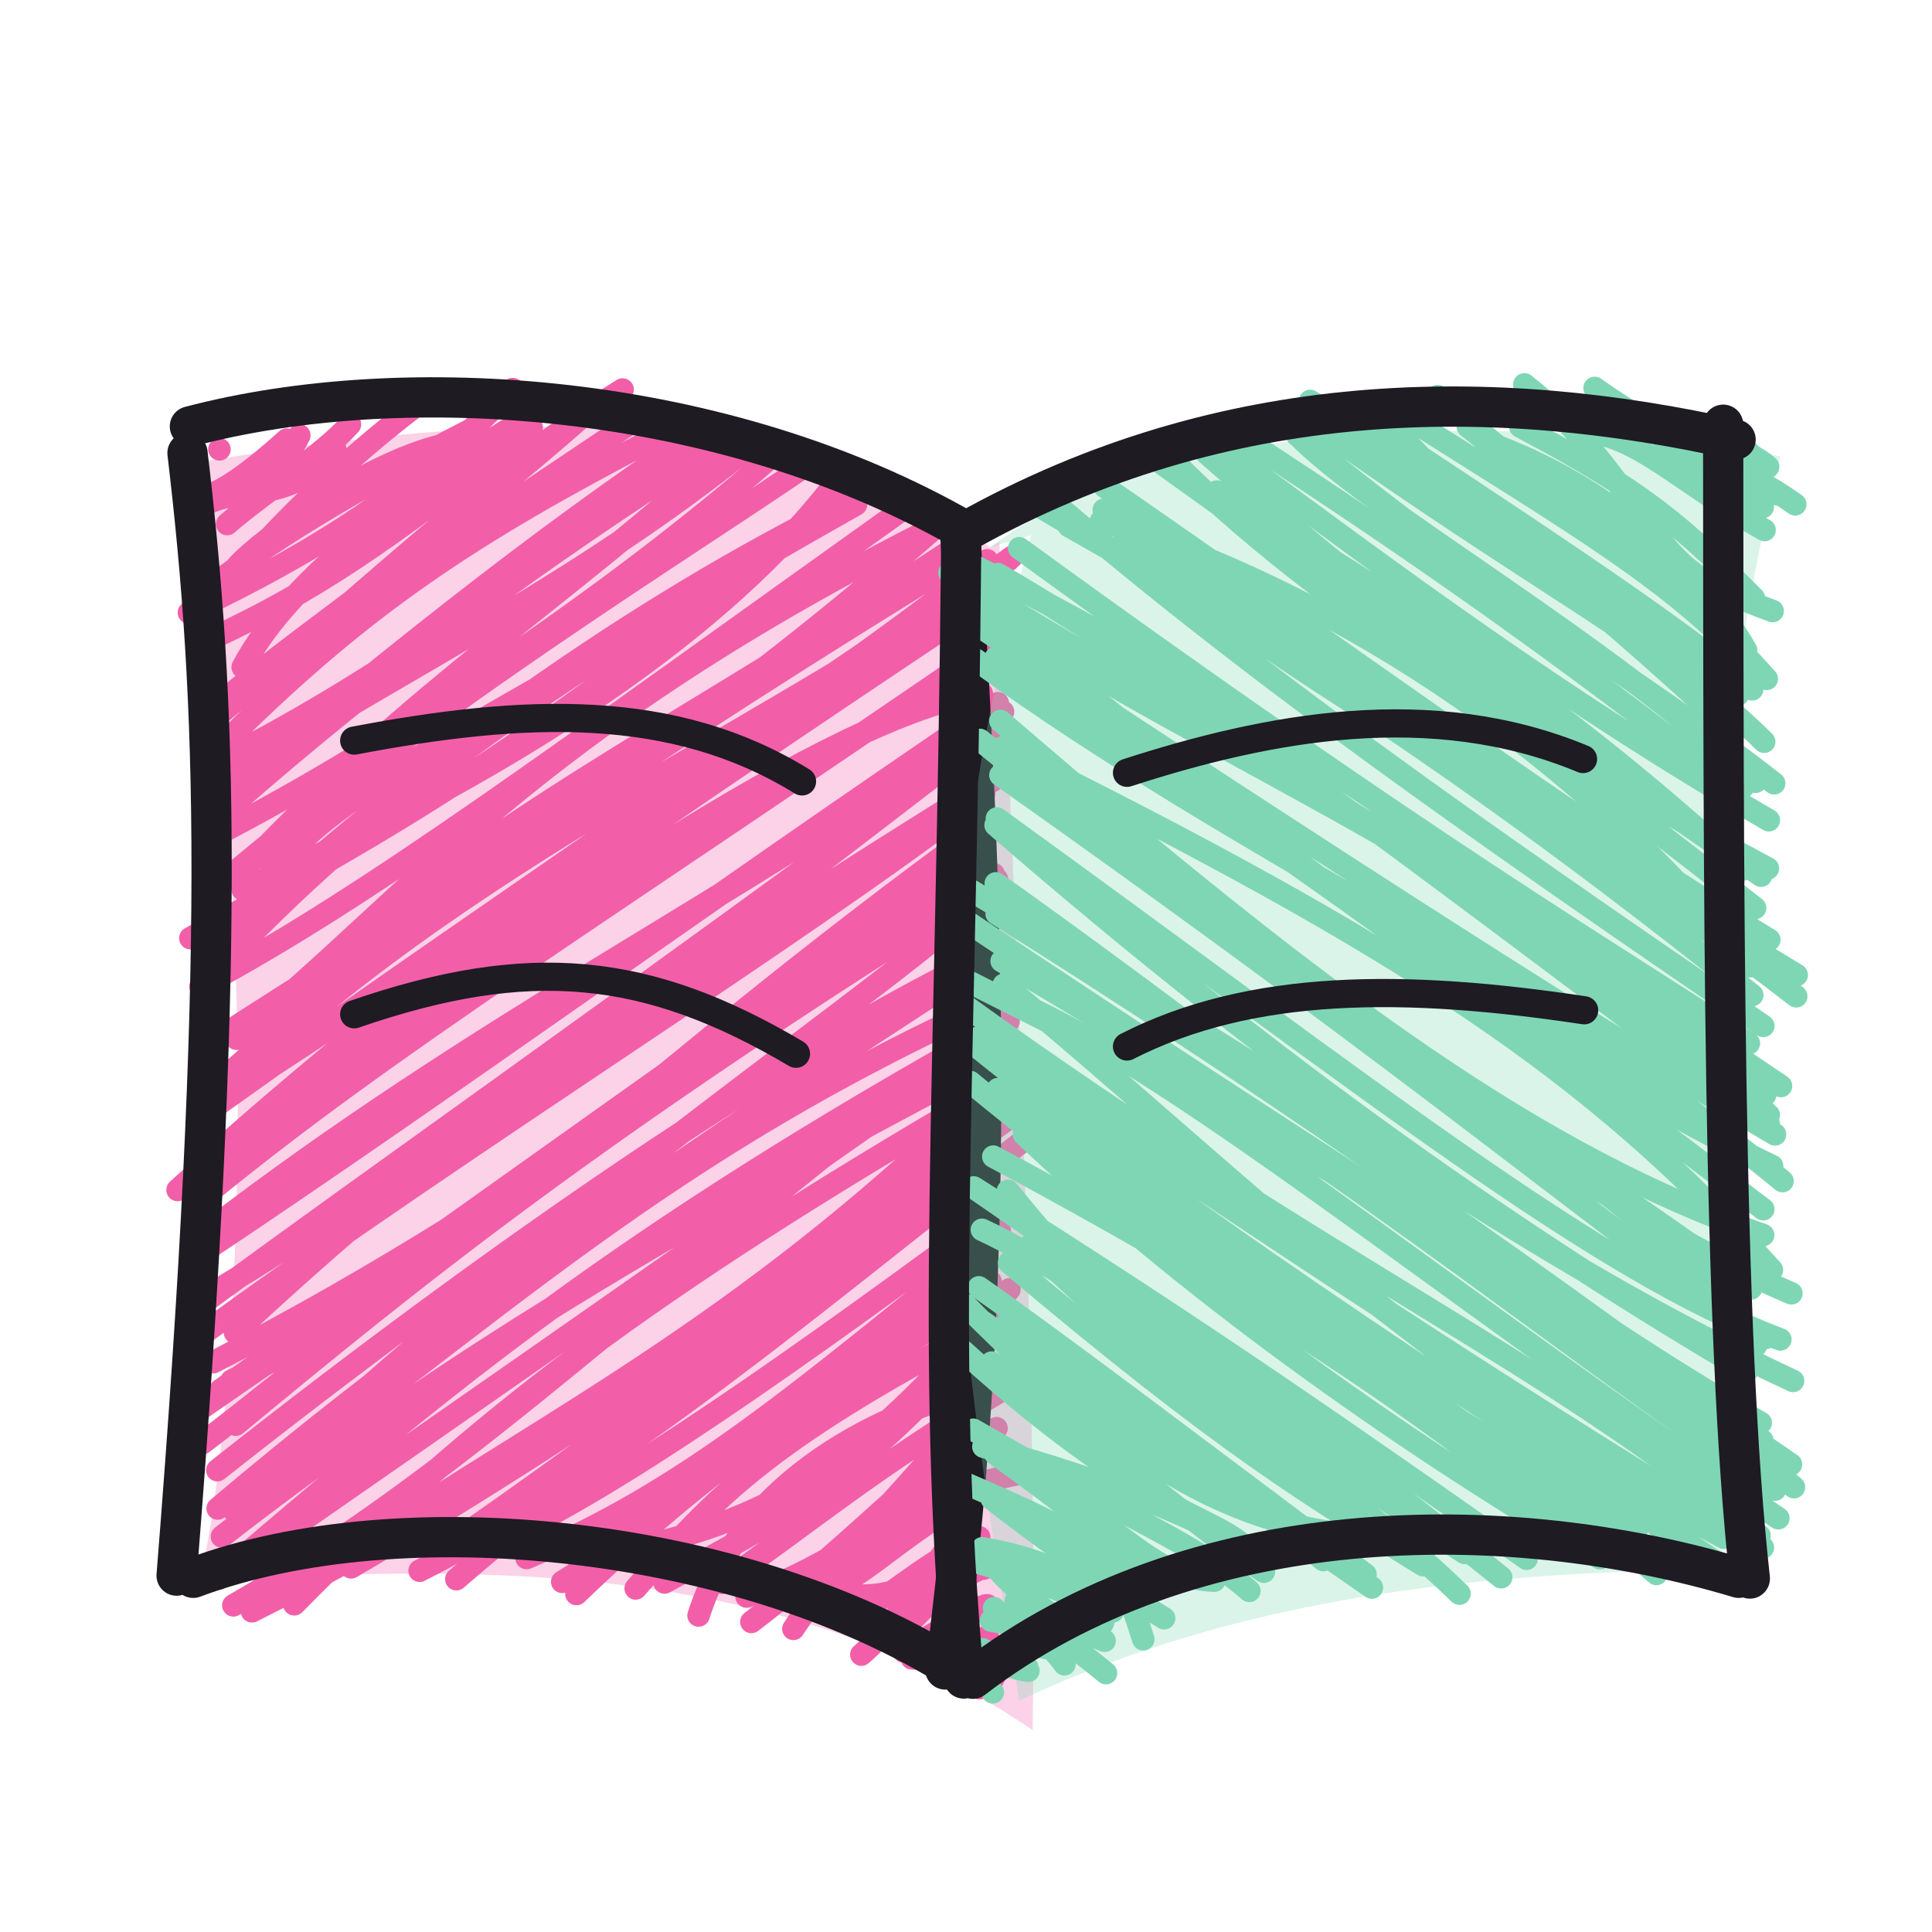
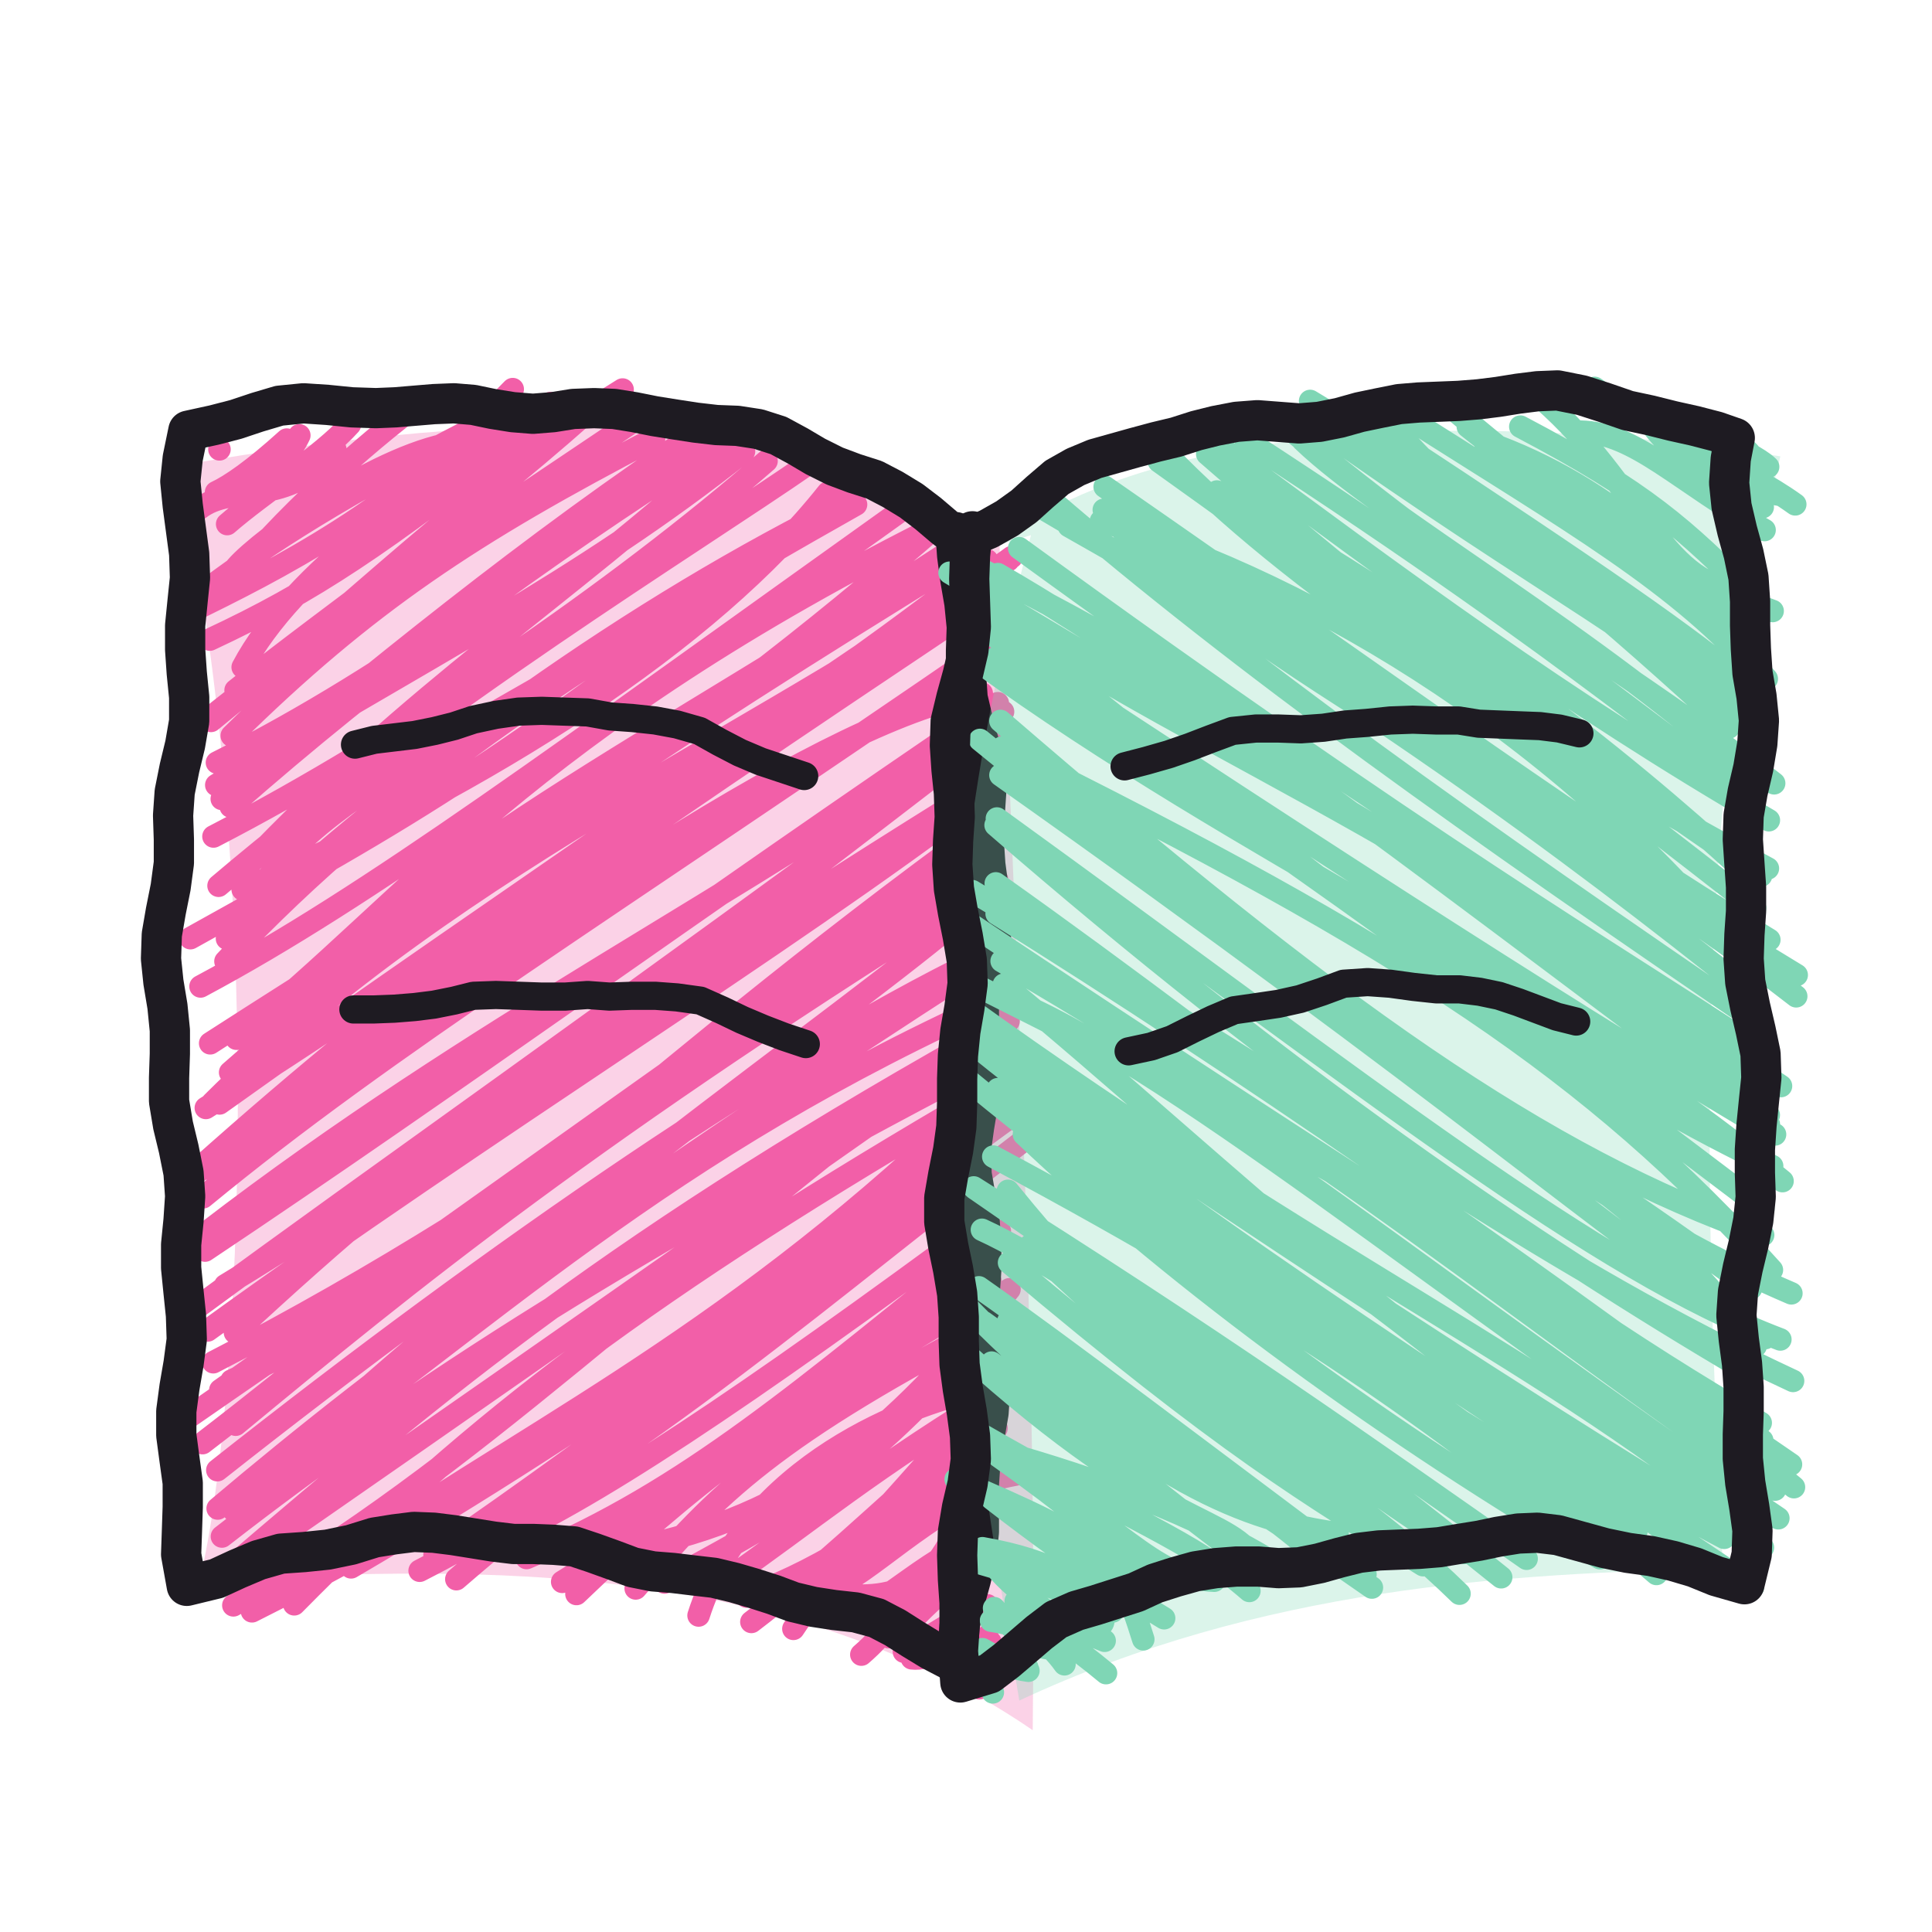
<svg xmlns="http://www.w3.org/2000/svg" viewBox="0 0 240 240" width="240" height="240">
  <g transform="translate(3 2)">
    <path d="M120 66 C93.08 44.25, 46.52 51.24, 18.98 55.87 C30.11 104.61, 27.07 172.53, 21.84 194.11 C46.32 193.75, 90.21 188.94, 125.29 212.93 C125.66 175.46, 124.72 149.02, 121.14 65.31" fill="#F25FA8" opacity="0.28" />
    <path d="M24.26 53.82 C24.26 53.82, 24.26 53.82, 24.26 53.82 M24.26 53.82 C24.26 53.82, 24.26 53.82, 24.26 53.82 M26.12 59.61 C28.59 57.31, 32.18 56.25, 34.18 52.08 M23.84 59.15 C25.63 58.32, 28.53 56.32, 32.62 52.61 M21.73 61.21 C25.95 57.9, 32.69 61.25, 38.65 53.83 M25.22 63.1 C29.61 59.27, 37.06 54.55, 40.47 50.73 M25.97 68.98 C27.34 66.55, 42 55.46, 52.29 53.23 M25.32 70.87 C31.55 62.66, 42.63 52.9, 48.97 48.21 M20.47 74.1 C31.22 68.84, 46.12 61.42, 60.69 46.34 M22.06 71.67 C28.62 66.85, 36.13 61.32, 56.42 50.89 M27.15 80.88 C33.28 69.25, 49.98 57.37, 65.4 48.07 M23.06 77.45 C35.85 71.48, 44.49 65.71, 63.04 51.09 M23.21 87.55 C39.16 74.69, 57.25 56.94, 74.34 46.39 M26.27 83.74 C38.98 73.6, 53.07 64.16, 69.96 49.19 M25.79 89.39 C42.58 72.83, 55.68 64.23, 78.25 52.47 M23.41 86.9 C37.64 75.56, 53.66 65.19, 75.22 50.65 M24.55 97.24 C42.65 82.09, 63.18 65.28, 84.34 51.29 M23.95 92.73 C45.61 81.98, 68.75 64.52, 78.89 54.71 M23.87 95.52 C48.73 80.28, 69.16 70.2, 89.42 54.07 M25.66 98.19 C44.54 81.57, 63.91 67.41, 85.33 53.74 M27.46 105.86 C48.7 83.49, 66.4 72.78, 87.86 53.46 M23.52 101.91 C46.69 89.94, 73.88 71.27, 92.22 55.27 M28.51 109.59 C38.03 94.21, 61.28 87.57, 102.54 59.45 M24.15 108.03 C51.9 84.49, 81.93 66.33, 97.83 55.34 M27.15 108.5 C58.03 94.86, 84.95 77.9, 99.83 59.21 M25.2 114.6 C48.86 92.77, 75.52 73.58, 102.68 60.24 M20.65 114.54 C47.33 99.71, 60.75 92.64, 103.08 58.55 M25.01 117.42 C45.84 95.21, 71.46 78.62, 103.34 60.67 M26.37 127.03 C47.87 109.9, 62.47 88.59, 114.76 62.66 M21.91 120.54 C42.99 109.28, 65.76 92.24, 110.89 60.03 M28.02 129.11 C46.74 104.84, 77.89 91.05, 117.78 64.62 M23.11 127.6 C52.17 108.87, 80.35 92.31, 114.11 62.73 M23.37 135.01 C54.33 104.14, 94.94 87.77, 122.66 67.22 M25.59 131.22 C50.95 108.94, 78.2 90.88, 117.35 66.81 M22.57 135.63 C58.59 113.27, 87.17 89.15, 122.27 67.59 M24.27 135.07 C61.36 108.56, 101.65 82.16, 119.62 67.6 M19.06 145.82 C43.1 123.85, 70.68 105.17, 120.03 72.15 M21.62 143.22 C47.46 120.17, 73.38 100.56, 119 72.25 M22.2 143.22 C61.76 112.91, 101.4 86.49, 118.95 84.13 M22.22 146.73 C45.28 127.73, 71.31 111.79, 121.28 77.41 M22.7 151.07 C56.52 125.09, 87.58 110.16, 121.6 86.41 M22.47 153.35 C53.32 132.76, 83.25 110.91, 120.95 85.36 M21.11 160.7 C45.05 143.09, 68.81 126.65, 121.05 88.22 M24.97 157.67 C52.11 141.25, 80.21 119.59, 121.29 88 M26.19 163.53 C51.93 139.6, 71.85 124.94, 123.89 92.75 M22.8 163.27 C57.8 137.97, 94.42 115.49, 119.26 96.59 M25.76 169.5 C53.68 156.88, 70.55 136.46, 115.65 103.24 M23.49 167.22 C64.11 146.33, 101.11 117.82, 119.23 99.48 M19.39 174.77 C56.59 148.96, 85.33 130.25, 118.11 102.99 M24.37 170.68 C62.44 143.82, 100.77 116.07, 118.61 104.31 M22.16 177.27 C48.87 156.82, 72.39 134.32, 120.44 106.59 M26.28 174.98 C47.73 157.26, 70.28 138.69, 120.85 107.24 M26.05 185.66 C59.65 152.96, 102.26 124.19, 117.3 111.16 M24 180.63 C58.4 153.46, 94.98 128.17, 121.08 115.97 M26.97 184.04 C58.51 161.79, 78.85 140.96, 122.27 121.63 M24.04 185.39 C45.61 167.15, 70 149.2, 119.82 117.06 M24.57 188.87 C47.4 171.08, 76.17 152.4, 123.69 127.91 M25.49 192.83 C51.95 170.24, 73.13 152.13, 122.29 124.85 M25.99 197.42 C55.69 180.43, 76.86 158.08, 122.72 123.42 M24.14 194.11 C57.87 170.77, 91.72 147.01, 119.25 127.68 M28.3 198.16 C67.55 178.56, 102.87 151.05, 122.12 137.06 M33.55 197.29 C56.15 174.36, 77.68 158.05, 119.21 133.9 M36.11 194.06 C61.31 176.28, 86.1 165.26, 116.36 136.46 M40.61 192.7 C72 174.33, 103.06 152.43, 119.65 137.32 M49.13 193.12 C75.72 179.62, 102.02 156.56, 124.21 139.64 M50.98 191.15 C73.45 175.83, 94.97 158.55, 120.74 142.09 M53.69 194.17 C75.4 175.34, 101.35 158.5, 115.78 144.23 M56.9 190.31 C69.99 184.83, 89.7 171.52, 119.85 149.25 M66.84 194.5 C81.86 185.43, 96.35 168.66, 117.85 155.56 M62.41 191.54 C82.56 183.02, 96.24 171.01, 121.2 150.93 M68.61 196.01 C82.5 182.66, 94.11 173.87, 116.17 161.02 M68.71 191.42 C82.67 182.64, 94.24 174.66, 120.05 157.19 M75.53 190.34 C95.99 186.18, 107.48 176.44, 122.4 158.16 M75.97 195.32 C86.08 183.62, 92.76 176.51, 121.94 161.43 M83.78 198.68 C89.69 180.2, 109.83 172.12, 120.29 170.3 M79.55 194.58 C93.42 186.91, 102.86 182.59, 117.98 165.29 M90.34 199.48 C97.89 193.75, 105.48 186.5, 117.57 175.77 M86.74 194.62 C97.75 186.99, 105.11 180.54, 122.61 170.01 M94.59 196.42 C99.69 194.07, 105.1 187.51, 116.8 174.42 M89.74 196.33 C96.63 193.75, 106.77 189.04, 120.79 175.42 M95.56 200.34 C102.42 189.9, 111.22 183.4, 123.32 181.14 M96.92 196.77 C104.34 194.52, 107.47 189.41, 119.44 182.78 M97.42 195.61 C103.24 196.27, 112 198.5, 116.19 186.78 M100.14 198.6 C105.75 199.08, 108.99 193.56, 118.64 188.97 M104 203.54 C110.34 198.09, 108.86 193.92, 119.25 192.84 M107.38 201.37 C109.86 201.06, 112.4 195.08, 120.45 192.21 M110.27 204 C115 204.53, 115.84 197.02, 118.94 198.09 M109.29 203.18 C113.11 200.91, 118.62 197.35, 119.65 197.42 M116.02 206 C114.38 205.18, 116 204.47, 119.65 201.25 M115.07 205.73 C116.91 204.58, 118.41 202.94, 120.05 202.01 M118.13 207.43 C119.37 207.14, 119.46 206.84, 120.53 206.24 M118.66 207.71 C118.98 207.4, 119.13 206.85, 120.31 206.67" fill="none" stroke="#F25FA8" stroke-width="2.8" stroke-linecap="round" stroke-linejoin="round" />
  </g>
-   <path d="M120 66 C89.93 48.65, 50.29 45.93, 23.59 52.97 M23.29 56.27 C26.93 86.92, 28.09 118.63, 21.94 195.73 M24 196 C49.67 186.37, 92.36 190.67, 118.94 207.58 M117.43 207.39 C124.34 154.34, 121.77 107.01, 119.28 66.22" fill="none" stroke="#1E1B22" stroke-width="5" stroke-linecap="round" stroke-linejoin="round" />
+   <path d="M119.4 67.1L117.3 65.5L115.3 63.8L113.2 62.2L110.9 60.8L108.6 59.6L106.1 58.8L103.7 57.9L101.3 56.7L99.1 55.4L96.7 54.1L94.2 53.3L91.6 52.9L89.0 52.8L86.4 52.5L83.8 52.1L81.3 51.7L78.8 51.2L76.3 50.8L73.8 50.7L71.2 50.8L68.7 51.2L66.2 51.4L63.7 51.2L61.2 50.8L58.8 50.3L56.4 50.1L53.9 50.2L51.5 50.4L49.1 50.6L46.7 50.7L43.7 50.6L40.7 50.3L37.7 50.1L34.7 50.4L32.0 51.2L29.3 52.1L26.6 52.8L23.4 53.5L22.7 56.9L22.4 59.8L22.7 62.8L23.1 65.8L23.5 68.8L23.6 71.8L23.3 74.7L23.0 77.7L23.0 80.7L23.2 83.6L23.5 86.6L23.5 89.6L23.0 92.5L22.3 95.4L21.7 98.4L21.5 101.3L21.6 104.3L21.6 107.2L21.2 110.2L20.6 113.2L20.1 116.1L20.0 119.1L20.3 122.0L20.8 125.0L21.1 128.0L21.1 130.9L21.0 133.9L21.0 136.8L21.5 139.8L22.2 142.7L22.8 145.7L23.0 148.6L22.8 151.6L22.5 154.6L22.5 157.5L22.8 160.5L23.1 163.4L23.2 166.4L22.8 169.4L22.3 172.3L21.9 175.3L21.9 178.3L22.3 181.3L22.7 184.2L22.7 187.2L22.6 190.2L22.5 193.1L23.2 197.0L26.9 196.1L29.5 194.9L32.1 193.8L34.9 193.0L37.8 192.8L40.7 192.5L43.6 191.9L46.5 191.0L49.0 190.6L51.4 190.3L53.9 190.4L56.3 190.7L58.8 191.1L61.3 191.5L63.8 191.8L66.3 191.8L68.8 191.9L71.3 192.1L73.7 192.9L76.2 193.8L78.6 194.7L81.1 195.2L83.6 195.4L86.1 195.7L88.7 196.0L91.2 196.6L93.6 197.3L96.1 198.1L98.5 199.0L101.0 199.6L103.6 200.0L106.3 200.3L108.9 201.0L111.2 202.2L113.4 203.6L115.7 205.0L118.0 206.2L119.5 207.3L119.0 205.0L119.2 202.0L119.8 199.1L120.6 196.2L121.3 193.2L121.6 190.3L121.6 187.3L121.6 184.4L121.8 181.4L122.3 178.4L122.8 175.5L123.0 172.5L122.7 169.6L122.1 166.6L121.7 163.6L121.7 160.7L121.9 157.7L121.9 154.7L121.7 151.8L121.2 148.8L120.7 145.9L120.6 142.9L121.0 140.0L121.5 137.0L121.8 134.0L121.8 131.1L121.6 128.1L121.6 125.2L122.0 122.2L122.6 119.2L123.1 116.3L123.2 113.3L122.8 110.4L122.4 107.4L122.2 104.4L122.3 101.5L122.5 98.5L122.3 95.6L121.7 92.6L120.9 89.7L120.2 86.7L120.0 83.8L120.0 80.8L120.1 77.9L119.8 74.9L119.3 72.0L118.9 69.0L118.7 66.1Z" fill="none" stroke="#1E1B22" stroke-width="5" stroke-linecap="round" stroke-linejoin="round" />
  <g transform="translate(3 2)">
    <path d="M120 66 C144.14 47.49, 191.41 50.45, 218.16 54.69 C208.64 93.2, 207.9 133.08, 211.04 192.87 C184.21 193.43, 153.59 195.23, 123.62 209.25 C115.2 158.41, 109.8 121.48, 125.07 64.48" fill="#7FD6B5" opacity="0.28" />
    <path d="M120.33 208.23 C120.33 208.23, 120.33 208.23, 120.33 208.23 M120.33 208.23 C120.33 208.23, 120.33 208.23, 120.33 208.23 M124.6 205.13 C122.41 205.05, 123.37 205.3, 119.04 202.87 M124.75 205.54 C122.69 205.27, 121.59 204.69, 119.72 203.74 M129.23 204.74 C127.21 201.88, 124.37 199.92, 120.11 199.32 M128.64 202.85 C124.69 202.89, 123.39 200.95, 120.49 197.77 M134.39 205.84 C126.45 199.24, 123.91 199.29, 123.18 196.9 M134.22 201.82 C128.18 199.47, 122.49 195.32, 120.05 191.89 M133.57 200.08 C136.63 197.96, 124.71 193.78, 117.08 191.73 M135.22 198.18 C131.92 194.63, 127.8 191.86, 119.04 190.33 M139.02 201.64 C135.67 190.93, 134.34 189.75, 115.72 181.76 M141.61 199.02 C139.16 197.49, 132.1 193.44, 120.2 184.19 M141.22 194.02 C141.77 196.83, 138.45 191.26, 121.04 178.91 M147.84 194.36 C140 194.07, 136.38 187.29, 120.61 178.56 M154.03 191.41 C143.15 185.02, 130.89 180.97, 119.16 177.71 M152.2 195.63 C145.02 189.36, 137.81 187.11, 117.9 175.61 M153.36 192.4 C149.74 185.7, 142.24 189.06, 116.54 165.74 M154.01 193.24 C146.18 188.03, 134.88 178.26, 120.18 167.27 M163.16 188.46 C152.29 186.97, 138.95 182.43, 116.91 160.09 M161.39 191.8 C146.05 178.75, 127.92 168.67, 119.18 162.25 M167.42 195.21 C146.51 180.54, 129.96 171.49, 122.26 162.13 M166.62 193.57 C147.58 179.35, 128.68 164.96, 118.6 157.92 M172.82 190.98 C158.66 182.04, 146.53 173.01, 124.92 152.74 M173.79 192.43 C159.65 183.64, 149.34 177.64, 122.35 154.85 M178.3 195.97 C160.64 178.72, 146.08 175.41, 122.21 145.93 M178.94 190.91 C157.08 176.68, 132.59 156.98, 118.98 150.77 M183.48 193.93 C171.06 183.95, 152.6 169.35, 118.09 145.63 M186.64 191.63 C166.33 177.43, 147.92 164.34, 117.96 145.51 M195.75 191.56 C169.91 176.41, 143.82 157.52, 124.2 138.91 M194.06 189.82 C176.76 175.66, 158.6 162.11, 120.39 141.68 M200.28 188.19 C174.05 171.16, 147.2 156.98, 117.54 132.42 M202.77 193.52 C179.56 173.36, 157.1 160.93, 120.96 133.3 M212.68 195.05 C179.86 170.32, 156.65 147.55, 123.83 133.1 M214.76 195.14 C182.29 173.22, 149.1 152.88, 117.81 127.59 M211.19 189.03 C177.18 171.35, 149.05 142.83, 121.7 120.32 M215.99 190.24 C178.65 167.79, 143.44 143.83, 118.53 126.9 M215.57 188.75 C189.44 166.93, 162.55 155.83, 116.42 122.61 M217.91 186.6 C176.22 158.47, 141.16 129.3, 121.27 121.64 M219.85 182.74 C191.66 159.5, 169.79 146.23, 116.83 119.69 M217.5 183.04 C185.56 161.2, 162.17 141.04, 121.43 117.39 M219.48 179.91 C187.35 157.73, 166.93 145.73, 117.13 112.49 M215.91 176.93 C183.35 152.75, 151.21 130.48, 120.81 111.51 M219.74 169.54 C188.88 155.17, 170.31 140.19, 117.76 108.7 M215.72 174.75 C183.44 156.08, 153.04 130.63, 120.7 107.74 M218.16 164.39 C195.21 155.7, 167.73 133.61, 120.84 99.68 M214 168.32 C186.95 152.4, 156.64 131.75, 120.68 100.5 M215.1 165.2 C198.83 142.03, 172.73 133.02, 122.25 94.02 M216.29 164.22 C196.81 151.21, 177.89 134.33, 121.28 94.29 M219.53 158.66 C188.38 145.33, 169.84 124.65, 122.23 91.52 M214.52 158.05 C188.41 138.66, 155.49 120.01, 118.73 89.92 M217.11 155.76 C194.89 131.05, 171.78 115.77, 121.51 90.86 M216.02 151.42 C188.58 141.78, 162.82 123.45, 121.28 87.56 M218.43 144.72 C187.47 119.21, 151.81 104.38, 118.19 79.93 M216.04 148.21 C188.48 127.37, 166.96 110.78, 120.68 79.74 M217.5 138.92 C194.41 125.29, 167.1 107.78, 117.63 75.15 M217.14 142.85 C177.31 123.73, 143.73 92.57, 122.22 76.45 M216.72 136.52 C186.36 106.48, 145.35 91.47, 119.7 73.37 M216.73 137.67 C180.37 110.57, 145.34 83.32, 120.95 69.32 M218.24 132.91 C182.94 108.94, 154.61 92.99, 114.96 69.15 M216.27 134.01 C188.95 111.69, 160.5 89.81, 118.04 68.29 M216.04 125.44 C180.5 101.2, 151.63 80.91, 127.29 59.88 M214.25 127.6 C197.44 116.5, 174.72 103.27, 123.61 66.1 M220.19 119.12 C192.47 102.36, 169.78 85.97, 129.77 63.35 M214.67 121.61 C190.83 102.54, 165.62 84.05, 126.33 61.04 M220.13 121.76 C189.23 97.67, 151.96 80.72, 134.74 62.07 M215.31 117.33 C189.6 99.2, 162.03 81.93, 134.12 61.33 M214.44 118.04 C192.2 90.21, 160.93 70.82, 133.77 62.72 M216.79 114.74 C193.5 100.63, 174.37 86.3, 134.23 58.47 M216.61 105.88 C183.4 88.04, 156.4 69.51, 141.91 54.38 M215.02 110.79 C195.6 95.6, 172.04 77.51, 140.96 55.32 M213.48 106.03 C197.26 91.21, 178.18 76.25, 148.17 59.06 M215.76 106.78 C194.15 91.82, 175.64 79.41, 146.97 54.4 M213.57 95.73 C208.38 93.92, 194.87 80.67, 151.74 52.66 M216.73 99.89 C190.88 84.87, 171.18 70.14, 148.63 53.51 M215.09 95.11 C195.42 77.2, 168.74 62.21, 158.84 52.71 M217.39 95.3 C199.56 81.34, 185.59 74.46, 158.13 52.06 M211.75 88.38 C198.79 76.53, 180.9 60.41, 159.75 47.81 M216.15 90.14 C204.02 78.13, 189.45 71.43, 159.95 50.41 M212.92 84.26 C201.62 76.43, 183.2 65.97, 170.54 51.56 M214.66 83.63 C206.62 76.97, 196.56 69.93, 167.93 51.11 M216.47 82.33 C203.95 68.38, 197.84 66.12, 175.59 47.21 M215.7 82.15 C205.76 70.45, 192.01 62.76, 171.2 49.49 M213.9 78.76 C208.98 70.16, 197.8 58.57, 181.42 52.85 M217.2 73.9 C203.07 68.75, 191.66 60.82, 179.34 51 M211.15 70.99 C202.64 68.91, 199.36 55.87, 186.36 45.75 M214.88 72.3 C206.2 63.64, 201.51 59.24, 185.86 51 M220.01 60.65 C213.34 55.85, 205.35 53.48, 195.09 46.19 M216.2 63.84 C205.57 57.88, 200.17 51.75, 193.3 51.62 M215.97 60.99 C214.46 60.87, 210.12 54.73, 203.62 54.6 M217.94 59.44 C210.48 58.2, 205.04 54.92, 202 50.53 M215 56.46 C215.42 54.96, 213.45 52.99, 212.8 53.62 M216.64 55.99 C215.24 54.66, 213.63 54.43, 211.63 52.16" fill="none" stroke="#7FD6B5" stroke-width="2.8" stroke-linecap="round" stroke-linejoin="round" />
  </g>
-   <path d="M120 66 C152.28 47.92, 185.76 47.92, 215.6 54.61 M214.06 52.76 C214.1 111.05, 213.99 165.62, 217.37 196.09 M216 196 C187.01 187.32, 148.09 187.62, 120.85 208.54 M119.73 208.51 C116.11 168.42, 118.78 135.92, 119.4 67.97" fill="none" stroke="#1E1B22" stroke-width="5" stroke-linecap="round" stroke-linejoin="round" />
-   <path d="M44 92 C65.22 87.96, 83.64 87.19, 99.63 97.07 M44 126 C65.76 118.49, 80.44 119.99, 98.88 130.9 M140 96 C157.54 90.32, 177.79 86.44, 196.65 94.29 M140 130 C155.4 122.13, 174.46 122.13, 196.79 125.5" fill="none" stroke="#1E1B22" stroke-width="3.5" stroke-linecap="round" stroke-linejoin="round" />
+   <path d="M120.4 66.7L122.8 65.7L125.1 64.4L127.2 62.9L129.2 61.1L131.3 59.3L133.6 58.0L136.0 57.0L138.5 56.3L141.0 55.6L143.6 54.9L146.1 54.3L148.6 53.5L151.0 52.9L153.6 52.4L156.2 52.2L158.8 52.4L161.4 52.6L163.9 52.4L166.4 51.9L168.9 51.2L171.3 50.7L173.8 50.2L176.2 50.0L178.7 49.9L181.2 49.8L183.7 49.6L186.1 49.3L188.6 48.9L191.0 48.6L193.5 48.5L196.5 49.1L199.3 50.0L202.2 51.0L205.0 51.6L207.8 52.3L210.5 52.9L213.2 53.6L215.5 54.4L215.0 57.0L214.8 60.0L215.1 62.9L215.8 65.9L216.6 68.8L217.2 71.7L217.4 74.7L217.4 77.7L217.5 80.6L217.7 83.6L218.2 86.5L218.5 89.5L218.3 92.4L217.8 95.4L217.1 98.4L216.6 101.3L216.5 104.3L216.7 107.3L216.9 110.2L216.9 113.2L216.7 116.1L216.6 119.1L216.8 122.0L217.4 125.0L218.1 128.0L218.7 130.9L218.8 133.9L218.5 136.8L218.2 139.8L218.0 142.8L218.0 145.7L218.1 148.7L217.8 151.6L217.2 154.6L216.5 157.5L215.9 160.5L215.7 163.4L216.0 166.4L216.4 169.4L216.6 172.3L216.6 175.3L216.5 178.2L216.5 181.2L216.8 184.2L217.3 187.2L217.7 190.1L217.6 193.1L216.7 196.8L213.2 195.8L210.5 194.7L207.8 193.9L205.1 193.3L202.2 192.9L199.3 192.3L196.4 191.5L193.5 190.7L191.0 190.4L188.6 190.5L186.1 190.9L183.7 191.4L181.2 191.8L178.8 192.2L176.3 192.4L173.8 192.5L171.3 192.6L168.8 192.9L166.4 193.5L163.9 194.2L161.4 194.7L158.8 194.8L156.3 194.6L153.6 194.6L151.0 194.8L148.5 195.2L146.0 195.9L143.5 196.7L141.1 197.8L138.6 198.6L136.1 199.4L133.7 200.1L131.2 201.2L129.1 202.8L127.0 204.6L125.0 206.3L122.9 207.9L119.3 209.0L119.0 205.1L119.2 202.1L119.2 199.1L119.0 196.2L118.9 193.2L119.0 190.3L119.5 187.3L120.2 184.3L120.6 181.3L120.5 178.4L120.1 175.4L119.6 172.5L119.2 169.5L119.1 166.6L119.1 163.6L118.9 160.7L118.4 157.7L117.8 154.8L117.3 151.8L117.3 148.8L117.8 145.9L118.4 142.9L118.8 140.0L118.9 137.0L118.9 134.0L119.0 131.1L119.3 128.1L119.8 125.2L120.2 122.2L120.1 119.3L119.6 116.3L119.0 113.3L118.5 110.4L118.3 107.4L118.4 104.4L118.6 101.5L118.5 98.5L118.2 95.6L118.0 92.6L118.1 89.6L118.8 86.7L119.6 83.8L120.3 80.8L120.6 77.9L120.5 74.9L120.4 71.9L120.5 69.0L120.8 66.0Z" fill="none" stroke="#1E1B22" stroke-width="5" stroke-linecap="round" stroke-linejoin="round" />
+   <path d="M44.1 92.5L46.5 91.9L49.0 91.6L51.5 91.3L54.0 90.8L56.4 90.2L58.8 89.4L61.6 88.8L64.4 88.4L67.3 88.3L70.1 88.4L73.0 88.5L75.8 89.0L78.6 89.2L81.4 89.5L84.1 90.0L86.9 90.8L89.4 92.2L91.9 93.5L94.5 94.6L97.2 95.5L99.9 96.4M43.9 125.4L46.4 125.4L49.0 125.3L51.5 125.1L53.9 124.8L56.4 124.3L58.8 123.7L61.6 123.6L64.5 123.7L67.3 123.8L70.2 123.8L73.0 123.6L75.7 123.8L78.5 123.7L81.4 123.7L84.1 123.9L87.0 124.3L89.7 125.5L92.2 126.7L94.8 127.8L97.4 128.8L100.1 129.7M139.7 95.2L142.4 94.5L145.2 93.7L147.8 92.8L150.4 91.8L153.1 90.8L156.0 90.5L158.8 90.5L161.6 90.6L164.4 90.4L167.1 90.0L169.8 89.8L172.7 89.5L175.5 89.4L178.4 89.5L181.2 89.5L183.7 89.9L186.2 90.0L188.7 90.1L191.3 90.2L193.7 90.5L196.2 91.1M140.2 130.6L143.0 130.0L145.6 129.1L148.2 127.8L150.7 126.6L153.3 125.5L156.1 125.1L158.8 124.7L161.5 124.1L164.2 123.2L166.9 122.2L169.9 122.0L172.7 122.2L175.6 122.6L178.4 122.9L181.3 122.9L183.8 123.2L186.2 123.7L188.6 124.5L191.0 125.4L193.4 126.3L195.8 126.9" fill="none" stroke="#1E1B22" stroke-width="3.5" stroke-linecap="round" stroke-linejoin="round" />
</svg>
